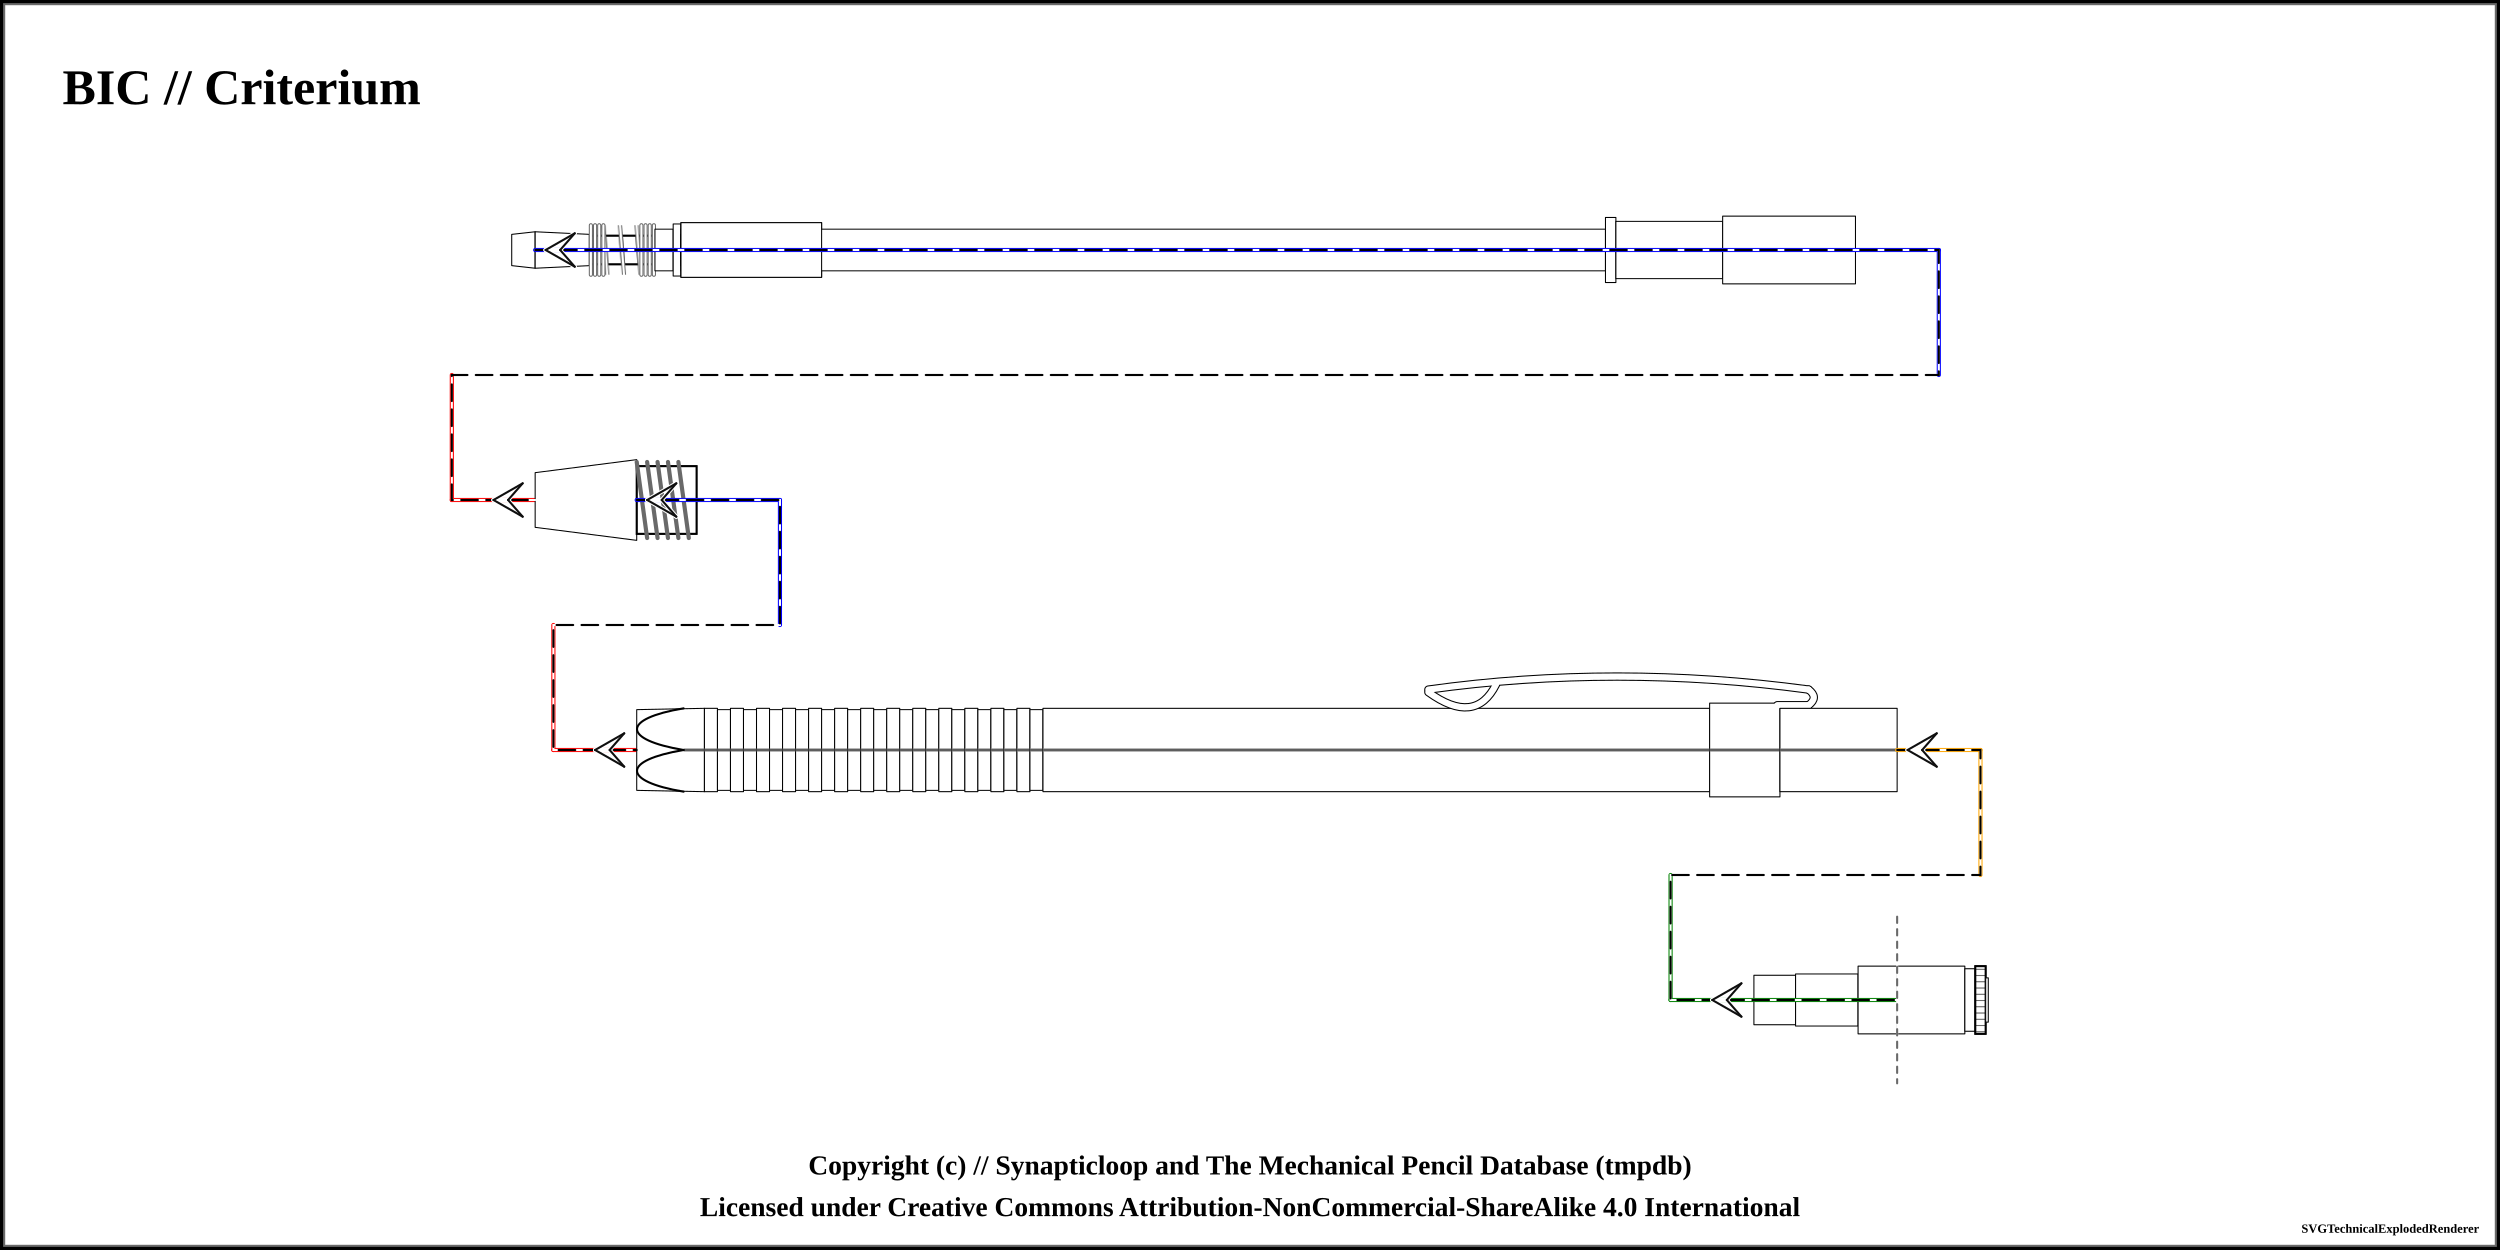
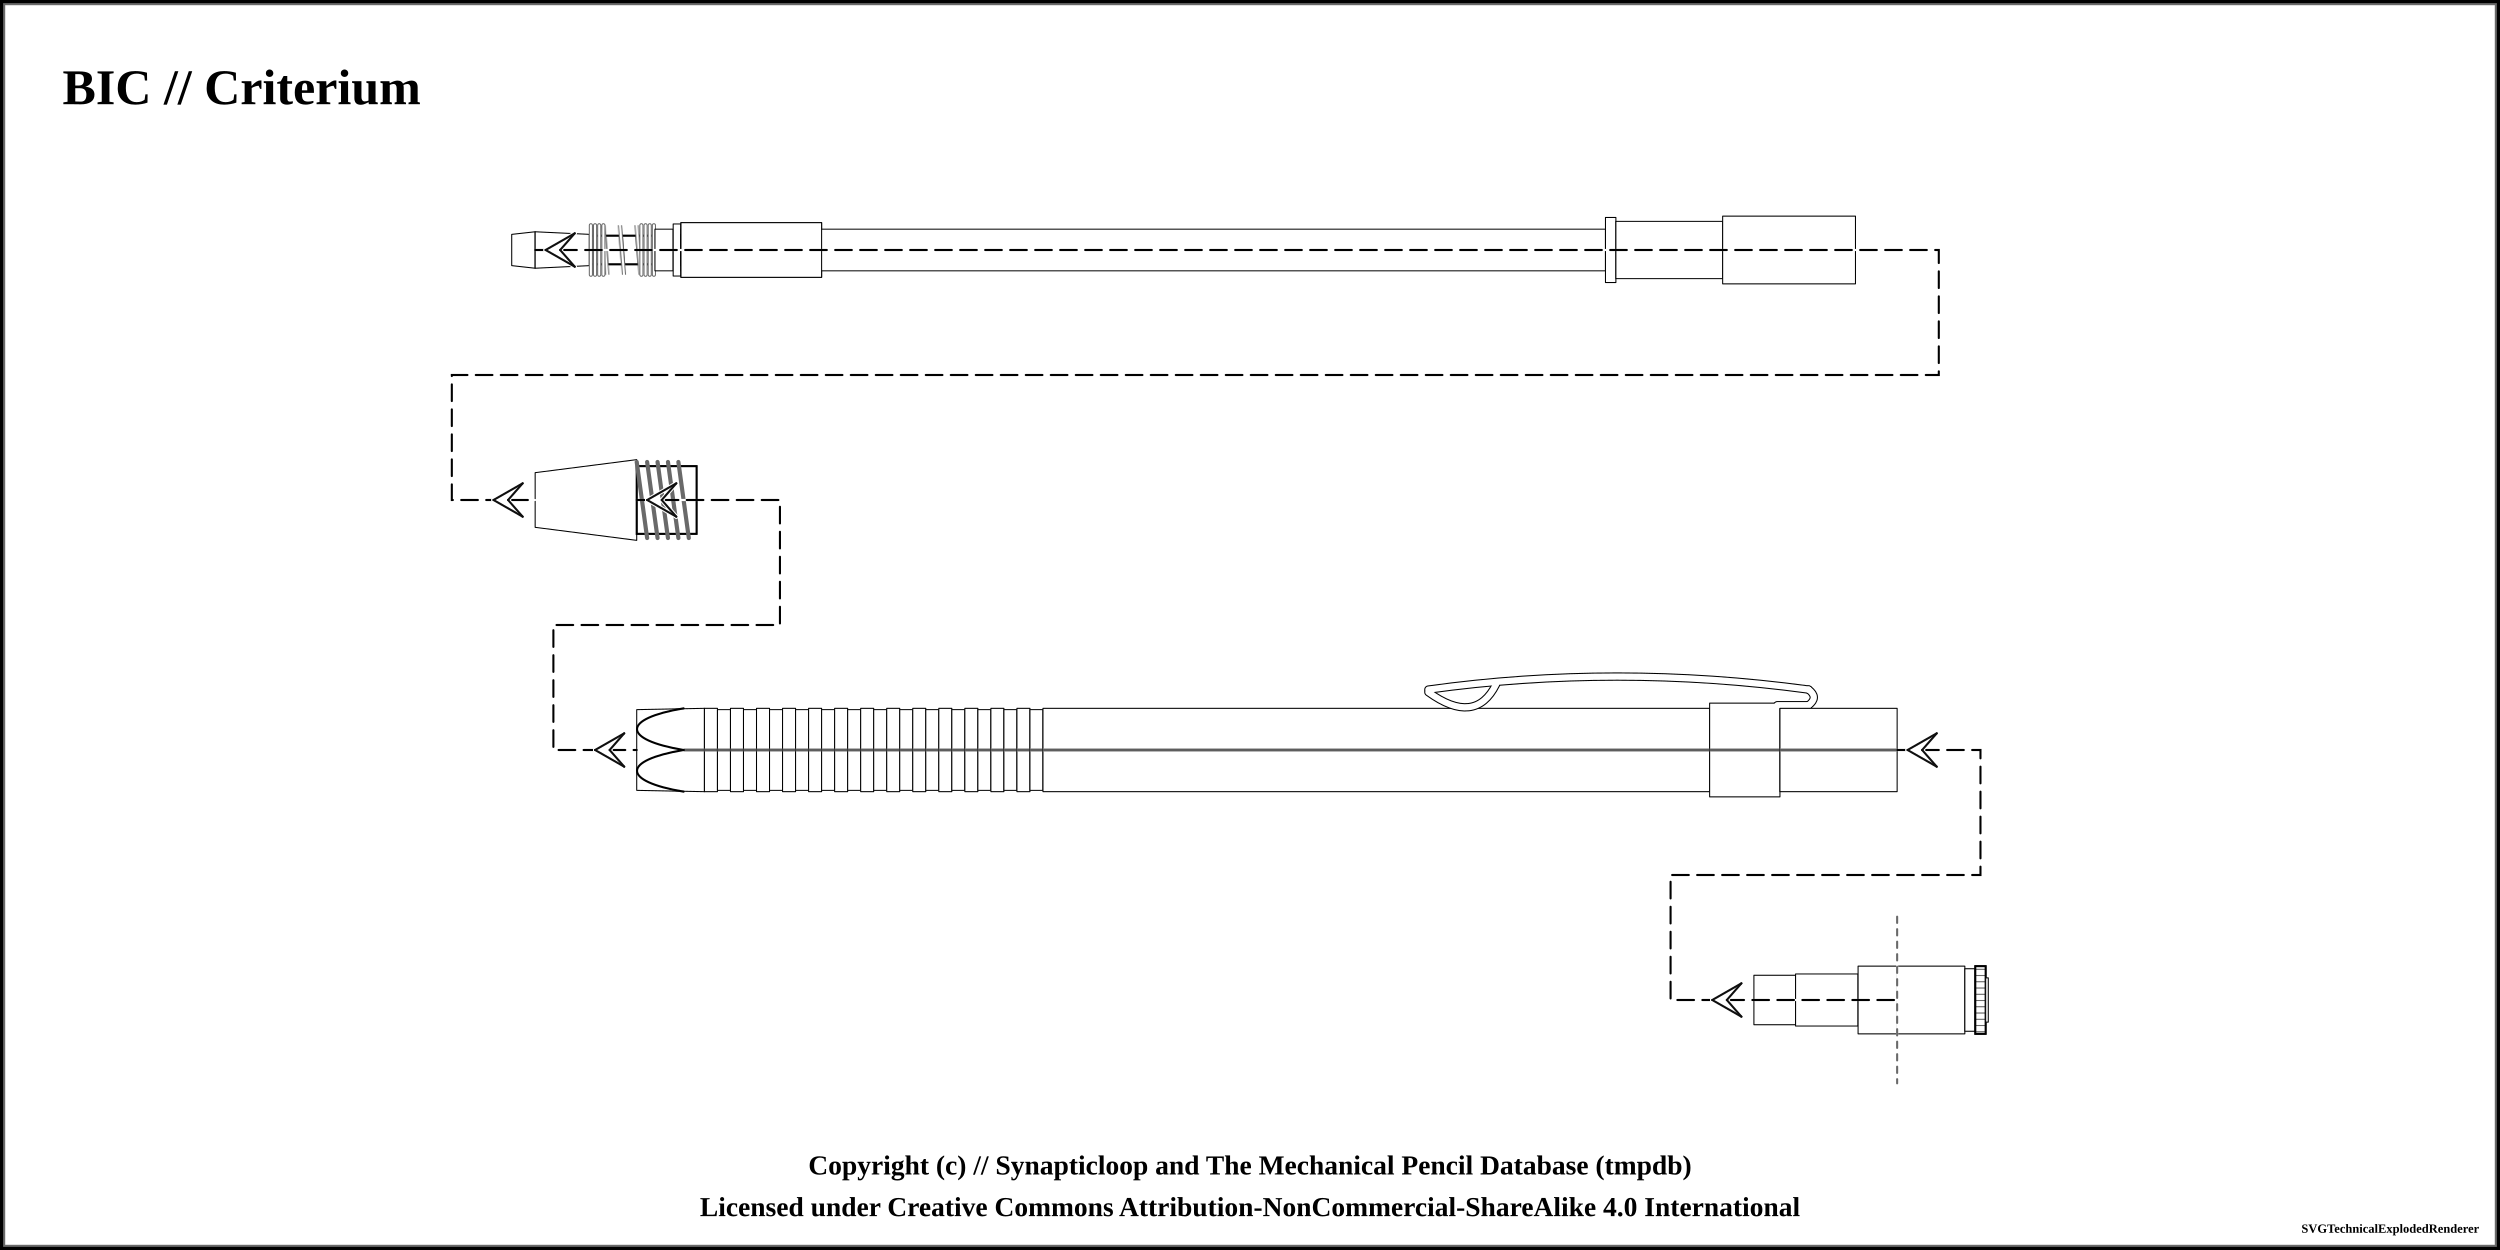
<svg xmlns="http://www.w3.org/2000/svg" width="1200" height="600">
  <pattern id="knurled-large" patternUnits="userSpaceOnUse" width="12" height="12">
    <path stroke="dimgray" stroke-linecap="round" stroke-width="1" d="M 6,6 L 12,12" />
    <path stroke="dimgray" stroke-linecap="round" stroke-width="1" d="M 6,6 L 0,12" />
    <path stroke="gray" stroke-linecap="round" stroke-width="1" d="M 6,6 L 12,0" />
    <path stroke="gray" stroke-linecap="round" stroke-width="1" d="M 6,6 L 0,0" />
  </pattern>
  <pattern id="knurled-small" patternUnits="userSpaceOnUse" width="4" height="4">
    <path stroke="dimgray" stroke-linecap="round" stroke-width="1" d="M 2,2 L 4,4" />
    <path stroke="dimgray" stroke-linecap="round" stroke-width="1" d="M 2,2 L 0,4" />
    <path stroke="gray" stroke-linecap="round" stroke-width="1" d="M 2,2 L 4,0" />
    <path stroke="gray" stroke-linecap="round" stroke-width="1" d="M 2,2 L 0,0" />
  </pattern>
  <pattern id="knurled" patternUnits="userSpaceOnUse" width="8" height="8">
    <path stroke="dimgray" stroke-linecap="round" stroke-width="1" d="M 4,4 L 8,8" />
    <path stroke="dimgray" stroke-linecap="round" stroke-width="1" d="M 4,4 L 0,8" />
    <path stroke="gray" stroke-linecap="round" stroke-width="1" d="M 4,4 L 8,0" />
    <path stroke="gray" stroke-linecap="round" stroke-width="1" d="M 4,4 L 0,0" />
  </pattern>
  <pattern id="lined" patternUnits="userSpaceOnUse" width="3" height="3">
    <path stroke="dimgray" stroke-linecap="round" stroke-width="1" d="M 0,0 L 3,0" />
  </pattern>
  <pattern id="ridged" patternUnits="userSpaceOnUse" width="3" height="3">
    <path stroke="dimgray" stroke-linecap="round" stroke-width="1" d="M 0,0 L 0,3" />
  </pattern>
  <pattern id="spring" patternUnits="userSpaceOnUse" width="8" height="100">
    <path stroke="dimgray" stroke-linecap="round" stroke-width="2" d="M 1,1 L 9,99" />
    <path stroke="white" stroke-linecap="round" stroke-width="1" d="M 1,1 L 9,99" />
  </pattern>
  <pattern id="knurled" patternUnits="userSpaceOnUse" width="8" height="8">
    <path stroke="dimgray" stroke-linecap="round" stroke-width="1" d="M 4,4 L 8,8" />
    <path stroke="dimgray" stroke-linecap="round" stroke-width="1" d="M 4,4 L 0,8" />
    <path stroke="gray" stroke-linecap="round" stroke-width="1" d="M 4,4 L 8,0" />
    <path stroke="gray" stroke-linecap="round" stroke-width="1" d="M 4,4 L 0,0" />
  </pattern>
  <rect x="0" y="0" width="1200" height="600" fill="white" stroke="black" stroke-width="4" />
  <rect x="2" y="2" width="1196" height="596" fill="white" stroke="dimgray" stroke-width="1" />
  <g transform="rotate(0 0 0)">
    <text x="30" y="50" font-size="2.0em" font-weight="bold"> BIC // Criterium </text>
    <path d="M245.625 112.5 L256.875 111.25 L256.875 128.75 L245.625 127.5 Z" stroke-width="0.5" stroke="black" stroke-linejoin="round" fill="white" fill-opacity="1" />
    <path d="M256.875 111.25 L283.125 112.5 L283.125 127.5 L256.875 128.75 Z" stroke-width="0.5" stroke="black" stroke-linejoin="round" fill="white" fill-opacity="1" />
    <path d="M283.125 113.125 L314.375 113.125 L314.375 126.875 L283.125 126.875 Z" stroke-width="0.5" stroke="black" stroke-linejoin="round" fill="white" fill-opacity="1" />
    <path d="M283.125 113.125 L314.375 113.125 L314.375 126.875 L283.125 126.875 Z" stroke-width="1.0" stroke="black" fill="url(#spring)" />
    <rect x="288.125" y="108.125" width="21.25" height="23.75" stroke-width="0.0" stroke="black" fill="url(#spring)" />
    <line x1="283.625" y1="108.125" x2="283.625" y2="131.875" stroke="dimgray" stroke-linecap="round" stroke-width="2" />
    <line x1="283.625" y1="108.125" x2="283.625" y2="131.875" stroke="white" stroke-linecap="round" stroke-width="1" />
    <line x1="313.875" y1="108.125" x2="313.875" y2="131.875" stroke="dimgray" stroke-linecap="round" stroke-width="2" />
    <line x1="313.875" y1="108.125" x2="313.875" y2="131.875" stroke="white" stroke-linecap="round" stroke-width="1" />
    <line x1="285.625" y1="108.125" x2="285.625" y2="131.875" stroke="dimgray" stroke-linecap="round" stroke-width="2" />
    <line x1="285.625" y1="108.125" x2="285.625" y2="131.875" stroke="white" stroke-linecap="round" stroke-width="1" />
    <line x1="311.875" y1="108.125" x2="311.875" y2="131.875" stroke="dimgray" stroke-linecap="round" stroke-width="2" />
    <line x1="311.875" y1="108.125" x2="311.875" y2="131.875" stroke="white" stroke-linecap="round" stroke-width="1" />
    <line x1="287.625" y1="108.125" x2="287.625" y2="131.875" stroke="dimgray" stroke-linecap="round" stroke-width="2" />
    <line x1="287.625" y1="108.125" x2="287.625" y2="131.875" stroke="white" stroke-linecap="round" stroke-width="1" />
    <line x1="309.875" y1="108.125" x2="309.875" y2="131.875" stroke="dimgray" stroke-linecap="round" stroke-width="2" />
    <line x1="309.875" y1="108.125" x2="309.875" y2="131.875" stroke="white" stroke-linecap="round" stroke-width="1" />
    <line x1="289.625" y1="108.125" x2="289.625" y2="131.875" stroke="dimgray" stroke-linecap="round" stroke-width="2" />
    <line x1="289.625" y1="108.125" x2="289.625" y2="131.875" stroke="white" stroke-linecap="round" stroke-width="1" />
    <line x1="307.875" y1="108.125" x2="307.875" y2="131.875" stroke="dimgray" stroke-linecap="round" stroke-width="2" />
    <line x1="307.875" y1="108.125" x2="307.875" y2="131.875" stroke="white" stroke-linecap="round" stroke-width="1" />
    <path d="M314.375 110 L323.125 110 L323.125 130 L314.375 130 Z" stroke-width="0.5" stroke="black" stroke-linejoin="round" fill="white" fill-opacity="1" />
    <path d="M323.125 107.5 L326.875 107.5 L326.875 132.5 L323.125 132.5 Z" stroke-width="0.5" stroke="black" stroke-linejoin="round" fill="white" fill-opacity="1" />
    <path d="M326.875 112.5 L344.375 112.5 L344.375 127.5 L326.875 127.5 Z" stroke-width="0.5" stroke="black" stroke-linejoin="round" fill="white" fill-opacity="1" />
    <path d="M326.875 106.875 L394.375 106.875 L394.375 133.125 L326.875 133.125 Z" stroke-width="0.5" stroke="black" stroke-linejoin="round" fill="white" fill-opacity="1" />
    <path d="M326.875 112.5 L344.375 112.5 L344.375 127.5 L326.875 127.5 Z" stroke-width="0.5" stroke="black" stroke-linejoin="round" fill="white" fill-opacity="1" />
    <path d="M326.875 110 L770.625 110 L770.625 130 L326.875 130 Z" stroke-width="0.5" stroke="black" stroke-linejoin="round" fill="white" fill-opacity="1" />
    <path d="M326.875 106.875 L394.375 106.875 L394.375 133.125 L326.875 133.125 Z" stroke-width="0.5" stroke="black" stroke-linejoin="round" fill="white" fill-opacity="1" />
    <path d="M770.625 104.375 L775.625 104.375 L775.625 135.625 L770.625 135.625 Z" stroke-width="0.5" stroke="black" stroke-linejoin="round" fill="white" fill-opacity="1" />
    <path d="M775.625 106.25 L826.875 106.25 L826.875 133.75 L775.625 133.75 Z" stroke-width="0.5" stroke="black" stroke-linejoin="round" fill="white" fill-opacity="1" />
    <path d="M826.875 103.75 L890.625 103.75 L890.625 136.25 L826.875 136.25 Z" stroke-width="0.5" stroke="black" stroke-linejoin="round" fill="white" fill-opacity="1" />
-     <line x1="256.875" y1="120" x2="930.625" y2="120" stroke-linecap="round" stroke="blue" stroke-width="2" />
-     <line x1="930.625" y1="120" x2="930.625" y2="180" stroke="blue" stroke-linecap="round" stroke-width="2" />
-     <line x1="216.875" y1="240" x2="256.875" y2="240" stroke-linecap="round" stroke="red" stroke-width="2" />
-     <line x1="216.875" y1="240" x2="216.875" y2="180" stroke="red" stroke-linecap="round" stroke-width="2" />
    <path d="M256.875 226.875 L305.625 220.625 L305.625 259.375 L256.875 253.125 Z" stroke-width="0.5" stroke="black" stroke-linejoin="round" fill="white" fill-opacity="1" />
    <path d="M305.625 223.75 L334.375 223.75 L334.375 256.25 L305.625 256.25 Z" stroke-width="0.5" stroke="black" stroke-linejoin="round" fill="white" fill-opacity="1" />
    <path d="M305.625 223.75 L334.375 223.75 L334.375 256.25 L305.625 256.25 Z" stroke-width="1.0" stroke="black" fill="url(#threaded)" />
    <line x1="305.625" y1="221.75" x2="310.625" y2="258.25" stroke="dimgray" stroke-linecap="round" stroke-width="2" />
    <line x1="305.625" y1="221.75" x2="310.625" y2="258.25" stroke="[object Object]" stroke-linecap="round" stroke-width="1" />
    <line x1="310.625" y1="221.75" x2="315.625" y2="258.25" stroke="dimgray" stroke-linecap="round" stroke-width="2" />
    <line x1="310.625" y1="221.75" x2="315.625" y2="258.25" stroke="[object Object]" stroke-linecap="round" stroke-width="1" />
    <line x1="315.625" y1="221.75" x2="320.625" y2="258.25" stroke="dimgray" stroke-linecap="round" stroke-width="2" />
    <line x1="315.625" y1="221.75" x2="320.625" y2="258.25" stroke="[object Object]" stroke-linecap="round" stroke-width="1" />
    <line x1="320.625" y1="221.75" x2="325.625" y2="258.25" stroke="dimgray" stroke-linecap="round" stroke-width="2" />
    <line x1="320.625" y1="221.75" x2="325.625" y2="258.25" stroke="[object Object]" stroke-linecap="round" stroke-width="1" />
    <line x1="325.625" y1="221.75" x2="330.625" y2="258.25" stroke="dimgray" stroke-linecap="round" stroke-width="2" />
    <line x1="325.625" y1="221.75" x2="330.625" y2="258.25" stroke="[object Object]" stroke-linecap="round" stroke-width="1" />
-     <line x1="305.625" y1="240" x2="374.375" y2="240" stroke-linecap="round" stroke="blue" stroke-width="2" />
-     <line x1="374.375" y1="240" x2="374.375" y2="300" stroke="blue" stroke-linecap="round" stroke-width="2" />
-     <line x1="265.625" y1="360" x2="305.625" y2="360" stroke-linecap="round" stroke="red" stroke-width="2" />
-     <line x1="265.625" y1="360" x2="265.625" y2="300" stroke="red" stroke-linecap="round" stroke-width="2" />
    <path d="M305.625 340.625 L338.125 340 L338.125 380 L305.625 379.375 Z" stroke-width="0.5" stroke="black" stroke-linejoin="round" fill="white" fill-opacity="1" />
    <line x1="328.125" y1="360" x2="360.625" y2="360" stroke-width="1.5" stroke="gray" fill="gray" stroke-opacity="1.0" />
    <line x1="328.125" y1="360" x2="360.625" y2="360" stroke-width="0.5" stroke="black" fill="none" stroke-opacity="0.5" />
    <path d="M 328.125 340 C 298.312 345, 298.312 355, 328.125 360" stroke-width="1.0" stroke="black" stroke-linecap="round" fill-opacity="1" fill="none" />
    <path d="M 328.125 380 C 298.312 375, 298.312 365, 328.125 360" stroke-width="1.0" stroke="black" stroke-linecap="round" fill-opacity="1" fill="none" />
    <path d="M338.125 340 L344.375 340 L344.375 380 L338.125 380 Z" stroke-width="0.5" stroke="black" stroke-linejoin="round" fill="white" fill-opacity="1" />
    <line x1="338.125" y1="360" x2="344.375" y2="360" stroke-width="1.5" stroke="gray" fill="gray" stroke-opacity="1.0" />
    <line x1="338.125" y1="360" x2="344.375" y2="360" stroke-width="0.5" stroke="black" fill="none" stroke-opacity="0.5" />
    <path d="M344.375 340.625 L350.625 340.625 L350.625 379.375 L344.375 379.375 Z" stroke-width="0.5" stroke="black" stroke-linejoin="round" fill="white" fill-opacity="1" />
    <line x1="344.375" y1="360" x2="350.625" y2="360" stroke-width="1.5" stroke="gray" fill="gray" stroke-opacity="1.0" />
    <line x1="344.375" y1="360" x2="350.625" y2="360" stroke-width="0.5" stroke="black" fill="none" stroke-opacity="0.5" />
    <path d="M350.625 340 L356.875 340 L356.875 380 L350.625 380 Z" stroke-width="0.5" stroke="black" stroke-linejoin="round" fill="white" fill-opacity="1" />
    <line x1="350.625" y1="360" x2="356.875" y2="360" stroke-width="1.5" stroke="gray" fill="gray" stroke-opacity="1.0" />
    <line x1="350.625" y1="360" x2="356.875" y2="360" stroke-width="0.5" stroke="black" fill="none" stroke-opacity="0.5" />
    <path d="M356.875 340.625 L363.125 340.625 L363.125 379.375 L356.875 379.375 Z" stroke-width="0.5" stroke="black" stroke-linejoin="round" fill="white" fill-opacity="1" />
    <line x1="356.875" y1="360" x2="363.125" y2="360" stroke-width="1.5" stroke="gray" fill="gray" stroke-opacity="1.0" />
    <line x1="356.875" y1="360" x2="363.125" y2="360" stroke-width="0.5" stroke="black" fill="none" stroke-opacity="0.5" />
    <path d="M363.125 340 L369.375 340 L369.375 380 L363.125 380 Z" stroke-width="0.5" stroke="black" stroke-linejoin="round" fill="white" fill-opacity="1" />
    <line x1="363.125" y1="360" x2="369.375" y2="360" stroke-width="1.5" stroke="gray" fill="gray" stroke-opacity="1.0" />
    <line x1="363.125" y1="360" x2="369.375" y2="360" stroke-width="0.5" stroke="black" fill="none" stroke-opacity="0.5" />
    <path d="M369.375 340.625 L375.625 340.625 L375.625 379.375 L369.375 379.375 Z" stroke-width="0.5" stroke="black" stroke-linejoin="round" fill="white" fill-opacity="1" />
    <line x1="369.375" y1="360" x2="375.625" y2="360" stroke-width="1.5" stroke="gray" fill="gray" stroke-opacity="1.0" />
    <line x1="369.375" y1="360" x2="375.625" y2="360" stroke-width="0.5" stroke="black" fill="none" stroke-opacity="0.5" />
    <path d="M375.625 340 L381.875 340 L381.875 380 L375.625 380 Z" stroke-width="0.5" stroke="black" stroke-linejoin="round" fill="white" fill-opacity="1" />
    <line x1="375.625" y1="360" x2="381.875" y2="360" stroke-width="1.5" stroke="gray" fill="gray" stroke-opacity="1.0" />
    <line x1="375.625" y1="360" x2="381.875" y2="360" stroke-width="0.5" stroke="black" fill="none" stroke-opacity="0.5" />
    <path d="M381.875 340.625 L388.125 340.625 L388.125 379.375 L381.875 379.375 Z" stroke-width="0.5" stroke="black" stroke-linejoin="round" fill="white" fill-opacity="1" />
    <line x1="381.875" y1="360" x2="388.125" y2="360" stroke-width="1.5" stroke="gray" fill="gray" stroke-opacity="1.0" />
    <line x1="381.875" y1="360" x2="388.125" y2="360" stroke-width="0.5" stroke="black" fill="none" stroke-opacity="0.5" />
    <path d="M388.125 340 L394.375 340 L394.375 380 L388.125 380 Z" stroke-width="0.5" stroke="black" stroke-linejoin="round" fill="white" fill-opacity="1" />
    <line x1="388.125" y1="360" x2="394.375" y2="360" stroke-width="1.5" stroke="gray" fill="gray" stroke-opacity="1.0" />
    <line x1="388.125" y1="360" x2="394.375" y2="360" stroke-width="0.5" stroke="black" fill="none" stroke-opacity="0.5" />
    <path d="M394.375 340.625 L400.625 340.625 L400.625 379.375 L394.375 379.375 Z" stroke-width="0.5" stroke="black" stroke-linejoin="round" fill="white" fill-opacity="1" />
    <line x1="394.375" y1="360" x2="400.625" y2="360" stroke-width="1.5" stroke="gray" fill="gray" stroke-opacity="1.0" />
    <line x1="394.375" y1="360" x2="400.625" y2="360" stroke-width="0.5" stroke="black" fill="none" stroke-opacity="0.5" />
    <path d="M400.625 340 L406.875 340 L406.875 380 L400.625 380 Z" stroke-width="0.5" stroke="black" stroke-linejoin="round" fill="white" fill-opacity="1" />
    <line x1="400.625" y1="360" x2="406.875" y2="360" stroke-width="1.5" stroke="gray" fill="gray" stroke-opacity="1.0" />
    <line x1="400.625" y1="360" x2="406.875" y2="360" stroke-width="0.5" stroke="black" fill="none" stroke-opacity="0.5" />
    <path d="M406.875 340.625 L413.125 340.625 L413.125 379.375 L406.875 379.375 Z" stroke-width="0.5" stroke="black" stroke-linejoin="round" fill="white" fill-opacity="1" />
    <line x1="406.875" y1="360" x2="413.125" y2="360" stroke-width="1.5" stroke="gray" fill="gray" stroke-opacity="1.0" />
    <line x1="406.875" y1="360" x2="413.125" y2="360" stroke-width="0.5" stroke="black" fill="none" stroke-opacity="0.5" />
    <path d="M413.125 340 L419.375 340 L419.375 380 L413.125 380 Z" stroke-width="0.5" stroke="black" stroke-linejoin="round" fill="white" fill-opacity="1" />
    <line x1="413.125" y1="360" x2="419.375" y2="360" stroke-width="1.5" stroke="gray" fill="gray" stroke-opacity="1.0" />
    <line x1="413.125" y1="360" x2="419.375" y2="360" stroke-width="0.5" stroke="black" fill="none" stroke-opacity="0.5" />
    <path d="M419.375 340.625 L425.625 340.625 L425.625 379.375 L419.375 379.375 Z" stroke-width="0.5" stroke="black" stroke-linejoin="round" fill="white" fill-opacity="1" />
    <line x1="419.375" y1="360" x2="425.625" y2="360" stroke-width="1.5" stroke="gray" fill="gray" stroke-opacity="1.0" />
    <line x1="419.375" y1="360" x2="425.625" y2="360" stroke-width="0.5" stroke="black" fill="none" stroke-opacity="0.5" />
    <path d="M425.625 340 L431.875 340 L431.875 380 L425.625 380 Z" stroke-width="0.5" stroke="black" stroke-linejoin="round" fill="white" fill-opacity="1" />
    <line x1="425.625" y1="360" x2="431.875" y2="360" stroke-width="1.5" stroke="gray" fill="gray" stroke-opacity="1.0" />
    <line x1="425.625" y1="360" x2="431.875" y2="360" stroke-width="0.5" stroke="black" fill="none" stroke-opacity="0.5" />
    <path d="M431.875 340.625 L438.125 340.625 L438.125 379.375 L431.875 379.375 Z" stroke-width="0.5" stroke="black" stroke-linejoin="round" fill="white" fill-opacity="1" />
    <line x1="431.875" y1="360" x2="438.125" y2="360" stroke-width="1.5" stroke="gray" fill="gray" stroke-opacity="1.0" />
    <line x1="431.875" y1="360" x2="438.125" y2="360" stroke-width="0.5" stroke="black" fill="none" stroke-opacity="0.5" />
    <path d="M438.125 340 L444.375 340 L444.375 380 L438.125 380 Z" stroke-width="0.5" stroke="black" stroke-linejoin="round" fill="white" fill-opacity="1" />
    <line x1="438.125" y1="360" x2="444.375" y2="360" stroke-width="1.5" stroke="gray" fill="gray" stroke-opacity="1.0" />
    <line x1="438.125" y1="360" x2="444.375" y2="360" stroke-width="0.5" stroke="black" fill="none" stroke-opacity="0.5" />
    <path d="M444.375 340.625 L450.625 340.625 L450.625 379.375 L444.375 379.375 Z" stroke-width="0.5" stroke="black" stroke-linejoin="round" fill="white" fill-opacity="1" />
    <line x1="444.375" y1="360" x2="450.625" y2="360" stroke-width="1.5" stroke="gray" fill="gray" stroke-opacity="1.0" />
    <line x1="444.375" y1="360" x2="450.625" y2="360" stroke-width="0.5" stroke="black" fill="none" stroke-opacity="0.5" />
    <path d="M450.625 340 L456.875 340 L456.875 380 L450.625 380 Z" stroke-width="0.5" stroke="black" stroke-linejoin="round" fill="white" fill-opacity="1" />
    <line x1="450.625" y1="360" x2="456.875" y2="360" stroke-width="1.5" stroke="gray" fill="gray" stroke-opacity="1.0" />
    <line x1="450.625" y1="360" x2="456.875" y2="360" stroke-width="0.5" stroke="black" fill="none" stroke-opacity="0.5" />
    <path d="M456.875 340.625 L463.125 340.625 L463.125 379.375 L456.875 379.375 Z" stroke-width="0.5" stroke="black" stroke-linejoin="round" fill="white" fill-opacity="1" />
    <line x1="456.875" y1="360" x2="463.125" y2="360" stroke-width="1.5" stroke="gray" fill="gray" stroke-opacity="1.0" />
    <line x1="456.875" y1="360" x2="463.125" y2="360" stroke-width="0.5" stroke="black" fill="none" stroke-opacity="0.5" />
    <path d="M463.125 340 L469.375 340 L469.375 380 L463.125 380 Z" stroke-width="0.5" stroke="black" stroke-linejoin="round" fill="white" fill-opacity="1" />
    <line x1="463.125" y1="360" x2="469.375" y2="360" stroke-width="1.5" stroke="gray" fill="gray" stroke-opacity="1.0" />
    <line x1="463.125" y1="360" x2="469.375" y2="360" stroke-width="0.5" stroke="black" fill="none" stroke-opacity="0.5" />
    <path d="M469.375 340.625 L475.625 340.625 L475.625 379.375 L469.375 379.375 Z" stroke-width="0.5" stroke="black" stroke-linejoin="round" fill="white" fill-opacity="1" />
    <line x1="469.375" y1="360" x2="475.625" y2="360" stroke-width="1.5" stroke="gray" fill="gray" stroke-opacity="1.0" />
    <line x1="469.375" y1="360" x2="475.625" y2="360" stroke-width="0.5" stroke="black" fill="none" stroke-opacity="0.5" />
    <path d="M475.625 340 L481.875 340 L481.875 380 L475.625 380 Z" stroke-width="0.5" stroke="black" stroke-linejoin="round" fill="white" fill-opacity="1" />
    <line x1="475.625" y1="360" x2="481.875" y2="360" stroke-width="1.5" stroke="gray" fill="gray" stroke-opacity="1.0" />
    <line x1="475.625" y1="360" x2="481.875" y2="360" stroke-width="0.5" stroke="black" fill="none" stroke-opacity="0.5" />
    <path d="M481.875 340.625 L488.125 340.625 L488.125 379.375 L481.875 379.375 Z" stroke-width="0.5" stroke="black" stroke-linejoin="round" fill="white" fill-opacity="1" />
    <line x1="481.875" y1="360" x2="488.125" y2="360" stroke-width="1.5" stroke="gray" fill="gray" stroke-opacity="1.0" />
    <line x1="481.875" y1="360" x2="488.125" y2="360" stroke-width="0.5" stroke="black" fill="none" stroke-opacity="0.5" />
    <path d="M488.125 340 L494.375 340 L494.375 380 L488.125 380 Z" stroke-width="0.5" stroke="black" stroke-linejoin="round" fill="white" fill-opacity="1" />
    <line x1="488.125" y1="360" x2="494.375" y2="360" stroke-width="1.5" stroke="gray" fill="gray" stroke-opacity="1.0" />
    <line x1="488.125" y1="360" x2="494.375" y2="360" stroke-width="0.5" stroke="black" fill="none" stroke-opacity="0.5" />
    <path d="M494.375 340.625 L500.625 340.625 L500.625 379.375 L494.375 379.375 Z" stroke-width="0.5" stroke="black" stroke-linejoin="round" fill="white" fill-opacity="1" />
    <line x1="494.375" y1="360" x2="500.625" y2="360" stroke-width="1.5" stroke="gray" fill="gray" stroke-opacity="1.0" />
    <line x1="494.375" y1="360" x2="500.625" y2="360" stroke-width="0.5" stroke="black" fill="none" stroke-opacity="0.5" />
    <path d="M500.625 340 L820.625 340 L820.625 380 L500.625 380 Z" stroke-width="0.5" stroke="black" stroke-linejoin="round" fill="white" fill-opacity="1" />
    <line x1="500.625" y1="360" x2="820.625" y2="360" stroke-width="1.5" stroke="gray" fill="gray" stroke-opacity="1.0" />
    <line x1="500.625" y1="360" x2="820.625" y2="360" stroke-width="0.5" stroke="black" fill="none" stroke-opacity="0.5" />
    <path d="M685.625 332.25 Q708.125 348.5 718.125 328.5" stroke-width="4" stroke="black" fill="none" stroke-linecap="round" />
    <path d="M685.625 331 Q775.625 318.5 868.125 331" stroke-width="4" stroke="black" fill="none" stroke-linecap="round" />
    <path d="M868.125 331 Q873.125 334.75 868.125 338.5" stroke-width="4" stroke="black" fill="none" stroke-linecap="round" />
    <line x1="868.125" y1="338.5" x2="853.125" y2="338.5" stroke-width="4" stroke="black" fill="dimgray" stroke-linecap="round" />
    <path d="M820.625 337.5 L854.375 337.5 L854.375 382.5 L820.625 382.5 Z" stroke-width="0.5" stroke="black" stroke-linejoin="round" fill="white" fill-opacity="1" />
    <line x1="820.625" y1="360" x2="854.375" y2="360" stroke-width="1.5" stroke="gray" fill="gray" stroke-opacity="1.0" />
    <line x1="820.625" y1="360" x2="854.375" y2="360" stroke-width="0.5" stroke="black" fill="none" stroke-opacity="0.5" />
    <path d="M685.625 332.25 Q708.125 348.5 718.125 328.5" stroke-width="3" stroke="white" fill="none" stroke-linecap="round" />
    <path d="M685.625 331 Q775.625 318.5 868.125 331" stroke-width="3" stroke="white" fill="none" stroke-linecap="round" />
    <path d="M868.125 331 Q873.125 334.75 868.125 338.5" stroke-width="3" stroke="white" fill="none" stroke-linecap="round" />
    <line x1="868.125" y1="338.5" x2="853.125" y2="338.5" stroke-width="3" stroke="white" fill="white" stroke-linecap="round" />
    <path d="M854.375 340 L910.625 340 L910.625 380 L854.375 380 Z" stroke-width="0.5" stroke="black" stroke-linejoin="round" fill="white" fill-opacity="1" />
    <line x1="854.375" y1="360" x2="910.625" y2="360" stroke-width="1.5" stroke="gray" fill="gray" stroke-opacity="1.0" />
    <line x1="854.375" y1="360" x2="910.625" y2="360" stroke-width="0.5" stroke="black" fill="none" stroke-opacity="0.5" />
-     <line x1="910.625" y1="360" x2="950.625" y2="360" stroke-linecap="round" stroke="orange" stroke-width="2" />
-     <line x1="950.625" y1="360" x2="950.625" y2="420" stroke="orange" stroke-linecap="round" stroke-width="2" />
    <path d="M841.875 468.125 L861.875 468.125 L861.875 491.875 L841.875 491.875 Z" stroke-width="0.5" stroke="black" stroke-linejoin="round" fill="white" fill-opacity="1" />
    <path d="M861.875 467.5 L891.875 467.5 L891.875 492.5 L861.875 492.5 Z" stroke-width="0.5" stroke="black" stroke-linejoin="round" fill="white" fill-opacity="1" />
    <path d="M891.875 463.75 L910.625 463.75 L910.625 496.25 L891.875 496.25 Z" stroke-width="0.5" stroke="black" stroke-linejoin="round" fill="white" fill-opacity="1" />
-     <line x1="910.625" y1="480" x2="801.875" y2="480" stroke-linecap="round" stroke="green" stroke-width="2" />
-     <line x1="801.875" y1="480" x2="801.875" y2="420" stroke="green" stroke-linecap="round" stroke-width="2" />
    <path d="M910.625 463.75 L943.125 463.75 L943.125 496.25 L910.625 496.25 Z" stroke-width="0.5" stroke="black" stroke-linejoin="round" fill="white" fill-opacity="1" />
    <path d="M943.125 465 L948.125 465 L948.125 495 L943.125 495 Z" stroke-width="0.5" stroke="black" stroke-linejoin="round" fill="white" fill-opacity="1" />
    <path d="M948.125 463.75 L953.125 463.75 L953.125 496.25 L948.125 496.25 Z" stroke-width="0.5" stroke="black" stroke-linejoin="round" fill="white" fill-opacity="1" />
    <path d="M948.125 463.75 L953.125 463.75 L953.125 496.25 L948.125 496.25 Z" stroke-width="1.0" stroke="black" fill="url(#lined)" />
    <path d="M953.125 469.375 L954.375 469.375 L954.375 490.625 L953.125 490.625 Z" stroke-width="0.5" stroke="black" stroke-linejoin="round" fill="white" fill-opacity="1" />
    <path d="M 256.875 120 L 930.625 120 L 930.625 180 L 216.875 180 L 216.875 240 L 256.875 240 " fill="none" stroke="white" stroke-width="1" stroke-linecap="round" />
    <path d="M 256.875 120 L 930.625 120 L 930.625 180 L 216.875 180 L 216.875 240 L 256.875 240 " fill="none" stroke="black" stroke-width="1" stroke-dasharray="8,4" stroke-linecap="round" />
    <line x1="261.875" y1="120" x2="268.875" y2="120" stroke-linecap="round" stroke="#ffffff" stroke-width="2.0" />
    <line x1="261.875" y1="120" x2="275.875" y2="112" stroke-linecap="round" stroke="#ffffff" stroke-width="2.0" />
    <line x1="275.875" y1="112" x2="268.875" y2="120" stroke-linecap="round" stroke="#ffffff" stroke-width="2.0" />
    <line x1="261.875" y1="120" x2="275.875" y2="128" stroke-linecap="round" stroke="#ffffff" stroke-width="2.0" />
    <line x1="275.875" y1="128" x2="268.875" y2="120" stroke-linecap="round" stroke="#ffffff" stroke-width="2.0" />
    <line x1="261.875" y1="120" x2="275.875" y2="112" stroke-linecap="round" stroke="#0f0f0f" stroke-width="1.0" />
    <line x1="275.875" y1="112" x2="268.875" y2="120" stroke-linecap="round" stroke="#0f0f0f" stroke-width="1.0" />
    <line x1="261.875" y1="120" x2="275.875" y2="128" stroke-linecap="round" stroke="#0f0f0f" stroke-width="1.0" />
    <line x1="275.875" y1="128" x2="268.875" y2="120" stroke-linecap="round" stroke="#0f0f0f" stroke-width="1.0" />
    <line x1="236.875" y1="240" x2="243.875" y2="240" stroke-linecap="round" stroke="#ffffff" stroke-width="2.0" />
    <line x1="236.875" y1="240" x2="250.875" y2="232" stroke-linecap="round" stroke="#ffffff" stroke-width="2.0" />
    <line x1="250.875" y1="232" x2="243.875" y2="240" stroke-linecap="round" stroke="#ffffff" stroke-width="2.0" />
    <line x1="236.875" y1="240" x2="250.875" y2="248" stroke-linecap="round" stroke="#ffffff" stroke-width="2.0" />
    <line x1="250.875" y1="248" x2="243.875" y2="240" stroke-linecap="round" stroke="#ffffff" stroke-width="2.0" />
    <line x1="236.875" y1="240" x2="250.875" y2="232" stroke-linecap="round" stroke="#0f0f0f" stroke-width="1.0" />
    <line x1="250.875" y1="232" x2="243.875" y2="240" stroke-linecap="round" stroke="#0f0f0f" stroke-width="1.0" />
    <line x1="236.875" y1="240" x2="250.875" y2="248" stroke-linecap="round" stroke="#0f0f0f" stroke-width="1.0" />
    <line x1="250.875" y1="248" x2="243.875" y2="240" stroke-linecap="round" stroke="#0f0f0f" stroke-width="1.0" />
    <path d="M 305.625 240 L 374.375 240 L 374.375 300 L 265.625 300 L 265.625 360 L 305.625 360 " fill="none" stroke="white" stroke-width="1" stroke-linecap="round" />
    <path d="M 305.625 240 L 374.375 240 L 374.375 300 L 265.625 300 L 265.625 360 L 305.625 360 " fill="none" stroke="black" stroke-width="1" stroke-dasharray="8,4" stroke-linecap="round" />
    <line x1="310.625" y1="240" x2="317.625" y2="240" stroke-linecap="round" stroke="#ffffff" stroke-width="2.0" />
    <line x1="310.625" y1="240" x2="324.625" y2="232" stroke-linecap="round" stroke="#ffffff" stroke-width="2.0" />
    <line x1="324.625" y1="232" x2="317.625" y2="240" stroke-linecap="round" stroke="#ffffff" stroke-width="2.0" />
    <line x1="310.625" y1="240" x2="324.625" y2="248" stroke-linecap="round" stroke="#ffffff" stroke-width="2.0" />
    <line x1="324.625" y1="248" x2="317.625" y2="240" stroke-linecap="round" stroke="#ffffff" stroke-width="2.0" />
    <line x1="310.625" y1="240" x2="324.625" y2="232" stroke-linecap="round" stroke="#0f0f0f" stroke-width="1.0" />
    <line x1="324.625" y1="232" x2="317.625" y2="240" stroke-linecap="round" stroke="#0f0f0f" stroke-width="1.0" />
    <line x1="310.625" y1="240" x2="324.625" y2="248" stroke-linecap="round" stroke="#0f0f0f" stroke-width="1.0" />
    <line x1="324.625" y1="248" x2="317.625" y2="240" stroke-linecap="round" stroke="#0f0f0f" stroke-width="1.0" />
    <line x1="285.625" y1="360" x2="292.625" y2="360" stroke-linecap="round" stroke="#ffffff" stroke-width="2.0" />
    <line x1="285.625" y1="360" x2="299.625" y2="352" stroke-linecap="round" stroke="#ffffff" stroke-width="2.0" />
    <line x1="299.625" y1="352" x2="292.625" y2="360" stroke-linecap="round" stroke="#ffffff" stroke-width="2.0" />
    <line x1="285.625" y1="360" x2="299.625" y2="368" stroke-linecap="round" stroke="#ffffff" stroke-width="2.0" />
    <line x1="299.625" y1="368" x2="292.625" y2="360" stroke-linecap="round" stroke="#ffffff" stroke-width="2.0" />
    <line x1="285.625" y1="360" x2="299.625" y2="352" stroke-linecap="round" stroke="#0f0f0f" stroke-width="1.0" />
    <line x1="299.625" y1="352" x2="292.625" y2="360" stroke-linecap="round" stroke="#0f0f0f" stroke-width="1.0" />
    <line x1="285.625" y1="360" x2="299.625" y2="368" stroke-linecap="round" stroke="#0f0f0f" stroke-width="1.0" />
    <line x1="299.625" y1="368" x2="292.625" y2="360" stroke-linecap="round" stroke="#0f0f0f" stroke-width="1.0" />
    <path d="M 910.625 360 L 950.625 360 L 950.625 420 L 801.875 420 L 801.875 480 L 910.625 480 " fill="none" stroke="white" stroke-width="1" stroke-linecap="round" />
    <path d="M 910.625 360 L 950.625 360 L 950.625 420 L 801.875 420 L 801.875 480 L 910.625 480 " fill="none" stroke="black" stroke-width="1" stroke-dasharray="8,4" stroke-linecap="round" />
    <line x1="915.625" y1="360" x2="922.625" y2="360" stroke-linecap="round" stroke="#ffffff" stroke-width="2.0" />
    <line x1="915.625" y1="360" x2="929.625" y2="352" stroke-linecap="round" stroke="#ffffff" stroke-width="2.0" />
    <line x1="929.625" y1="352" x2="922.625" y2="360" stroke-linecap="round" stroke="#ffffff" stroke-width="2.0" />
    <line x1="915.625" y1="360" x2="929.625" y2="368" stroke-linecap="round" stroke="#ffffff" stroke-width="2.0" />
    <line x1="929.625" y1="368" x2="922.625" y2="360" stroke-linecap="round" stroke="#ffffff" stroke-width="2.0" />
    <line x1="915.625" y1="360" x2="929.625" y2="352" stroke-linecap="round" stroke="#0f0f0f" stroke-width="1.0" />
    <line x1="929.625" y1="352" x2="922.625" y2="360" stroke-linecap="round" stroke="#0f0f0f" stroke-width="1.0" />
    <line x1="915.625" y1="360" x2="929.625" y2="368" stroke-linecap="round" stroke="#0f0f0f" stroke-width="1.0" />
    <line x1="929.625" y1="368" x2="922.625" y2="360" stroke-linecap="round" stroke="#0f0f0f" stroke-width="1.0" />
    <line x1="821.875" y1="480" x2="828.875" y2="480" stroke-linecap="round" stroke="#ffffff" stroke-width="2.0" />
    <line x1="821.875" y1="480" x2="835.875" y2="472" stroke-linecap="round" stroke="#ffffff" stroke-width="2.0" />
    <line x1="835.875" y1="472" x2="828.875" y2="480" stroke-linecap="round" stroke="#ffffff" stroke-width="2.0" />
    <line x1="821.875" y1="480" x2="835.875" y2="488" stroke-linecap="round" stroke="#ffffff" stroke-width="2.0" />
    <line x1="835.875" y1="488" x2="828.875" y2="480" stroke-linecap="round" stroke="#ffffff" stroke-width="2.0" />
    <line x1="821.875" y1="480" x2="835.875" y2="472" stroke-linecap="round" stroke="#0f0f0f" stroke-width="1.0" />
    <line x1="835.875" y1="472" x2="828.875" y2="480" stroke-linecap="round" stroke="#0f0f0f" stroke-width="1.0" />
    <line x1="821.875" y1="480" x2="835.875" y2="488" stroke-linecap="round" stroke="#0f0f0f" stroke-width="1.0" />
    <line x1="835.875" y1="488" x2="828.875" y2="480" stroke-linecap="round" stroke="#0f0f0f" stroke-width="1.0" />
    <line x1="910.625" y1="440" x2="910.625" y2="520" stroke="white" stroke-linecap="round" stroke-width="1" />
    <line x1="910.625" y1="440" x2="910.625" y2="520" stroke="dimgray" stroke-linecap="round" stroke-dasharray="3,3" stroke-width="1" />
  </g>
  <text x="50%" y="560" font-size="1.1em" font-weight="bold" text-anchor="middle" dominant-baseline="middle">Copyright (c) // Synapticloop and The Mechanical Pencil Database (tmpdb)</text>
  <text x="50%" y="580" font-size="1.1em" font-weight="bold" text-anchor="middle" dominant-baseline="middle">Licensed under Creative Commons Attribution-NonCommercial-ShareAlike 4.0 International</text>
  <text x="1190" y="590" font-size="0.5em" font-weight="bold" text-anchor="end" dominant-baseline="middle">SVGTechnicalExplodedRenderer</text>
</svg>
